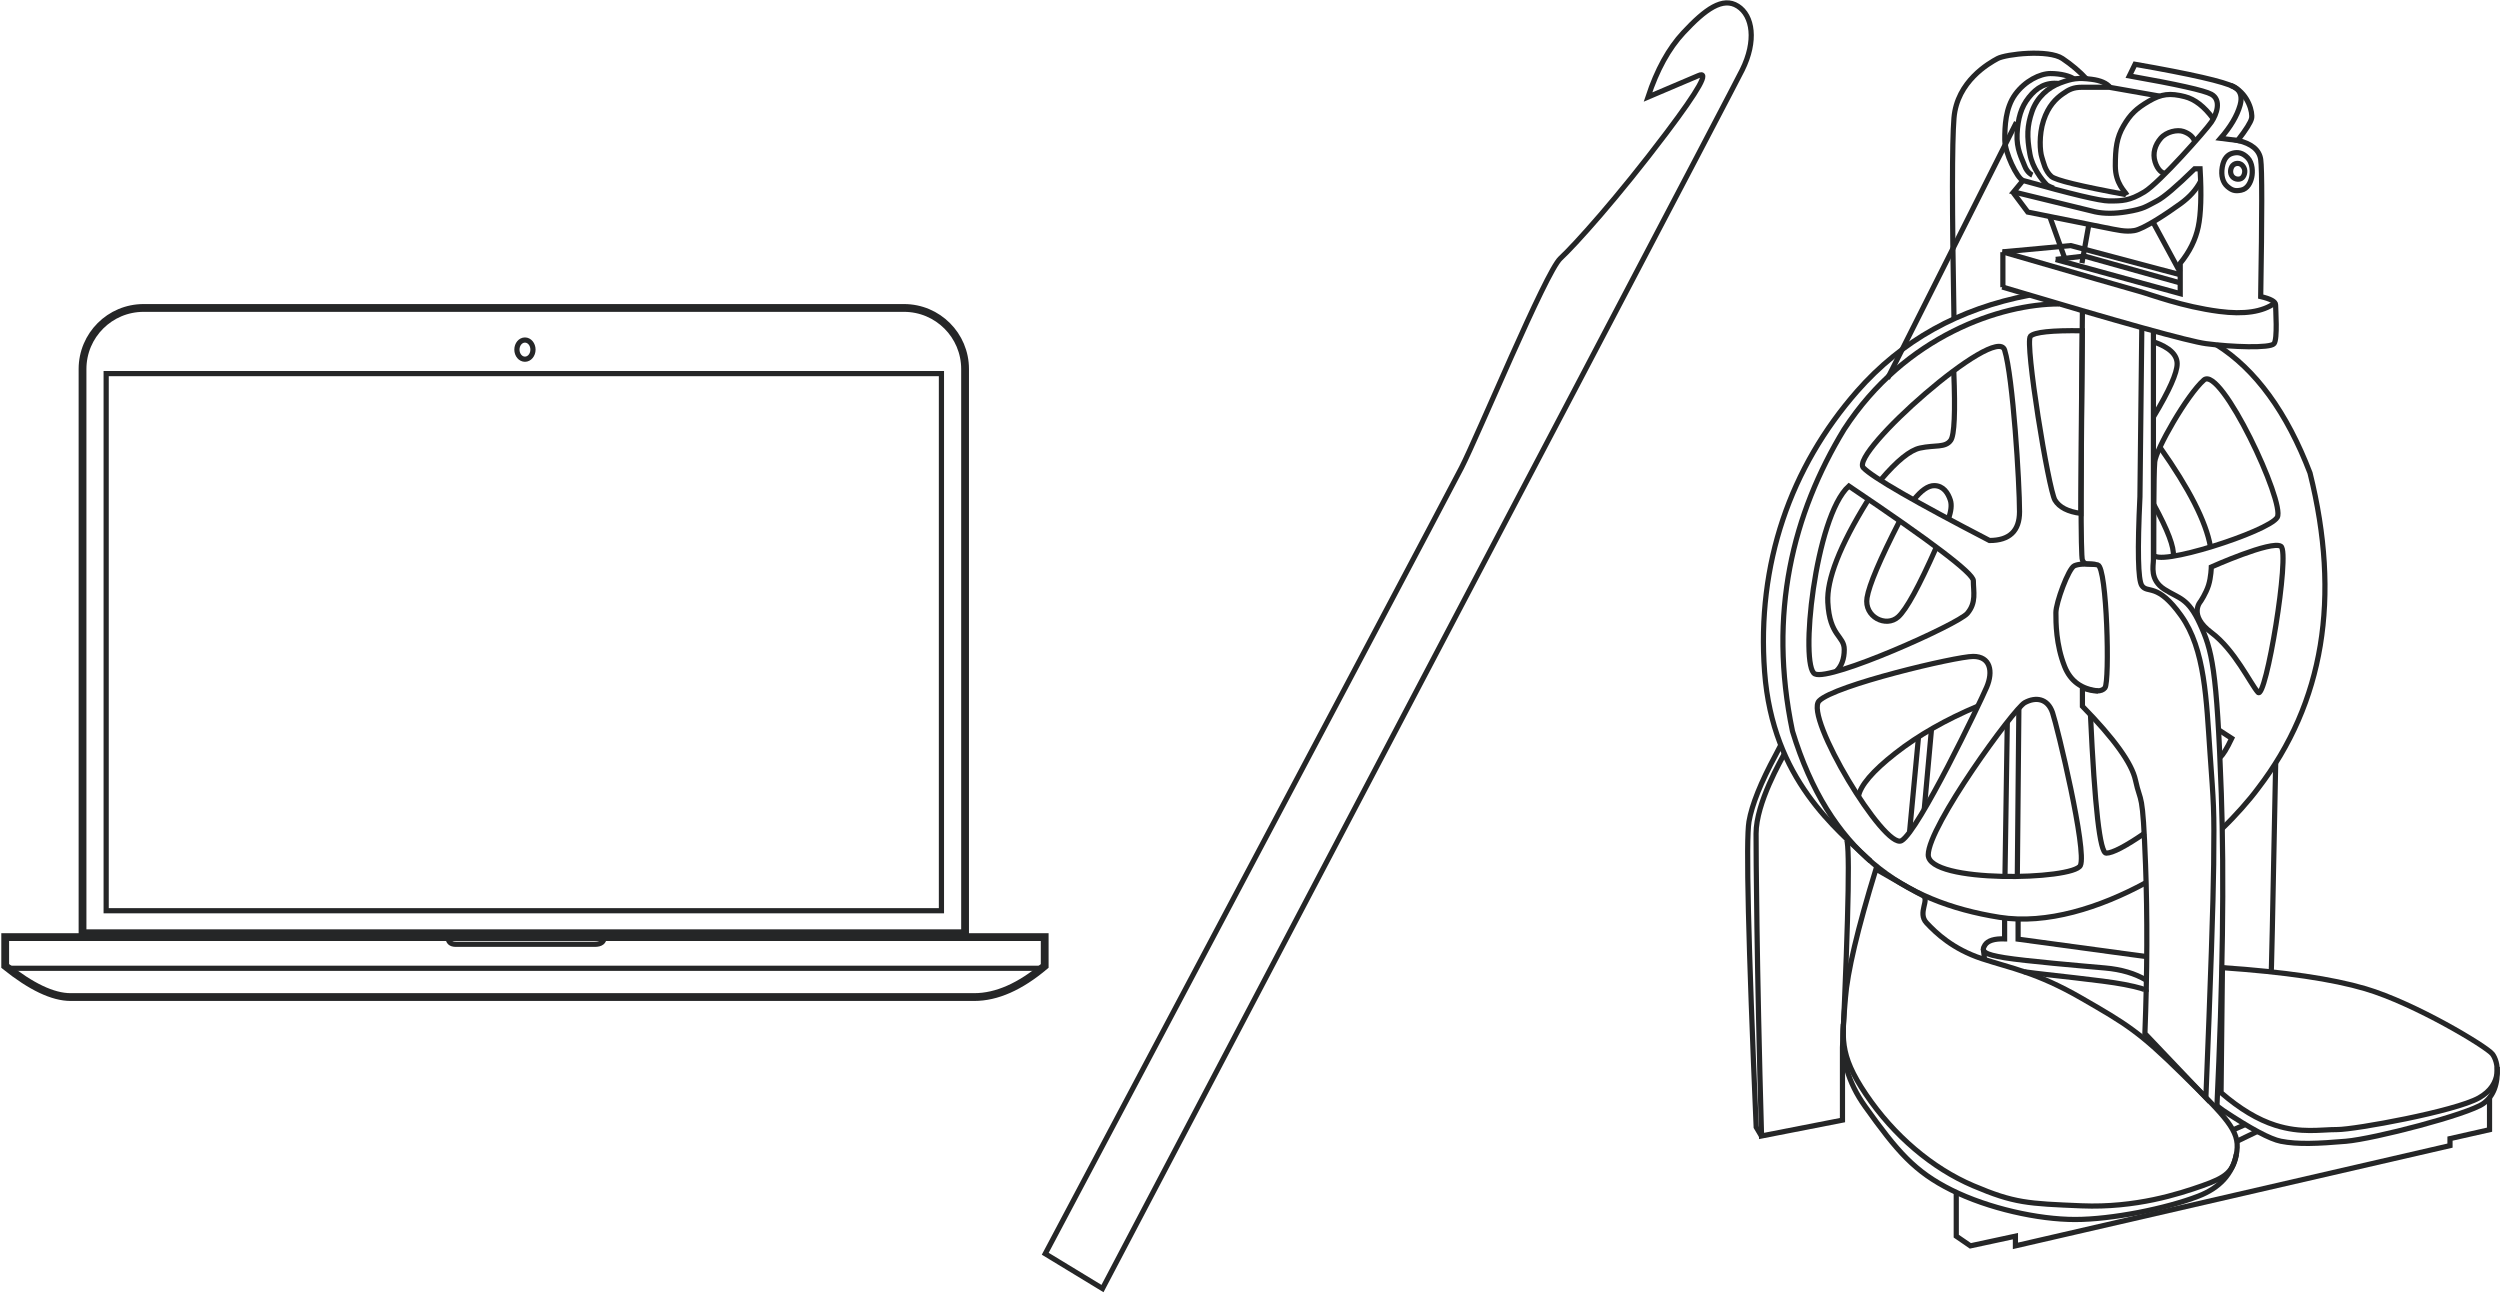
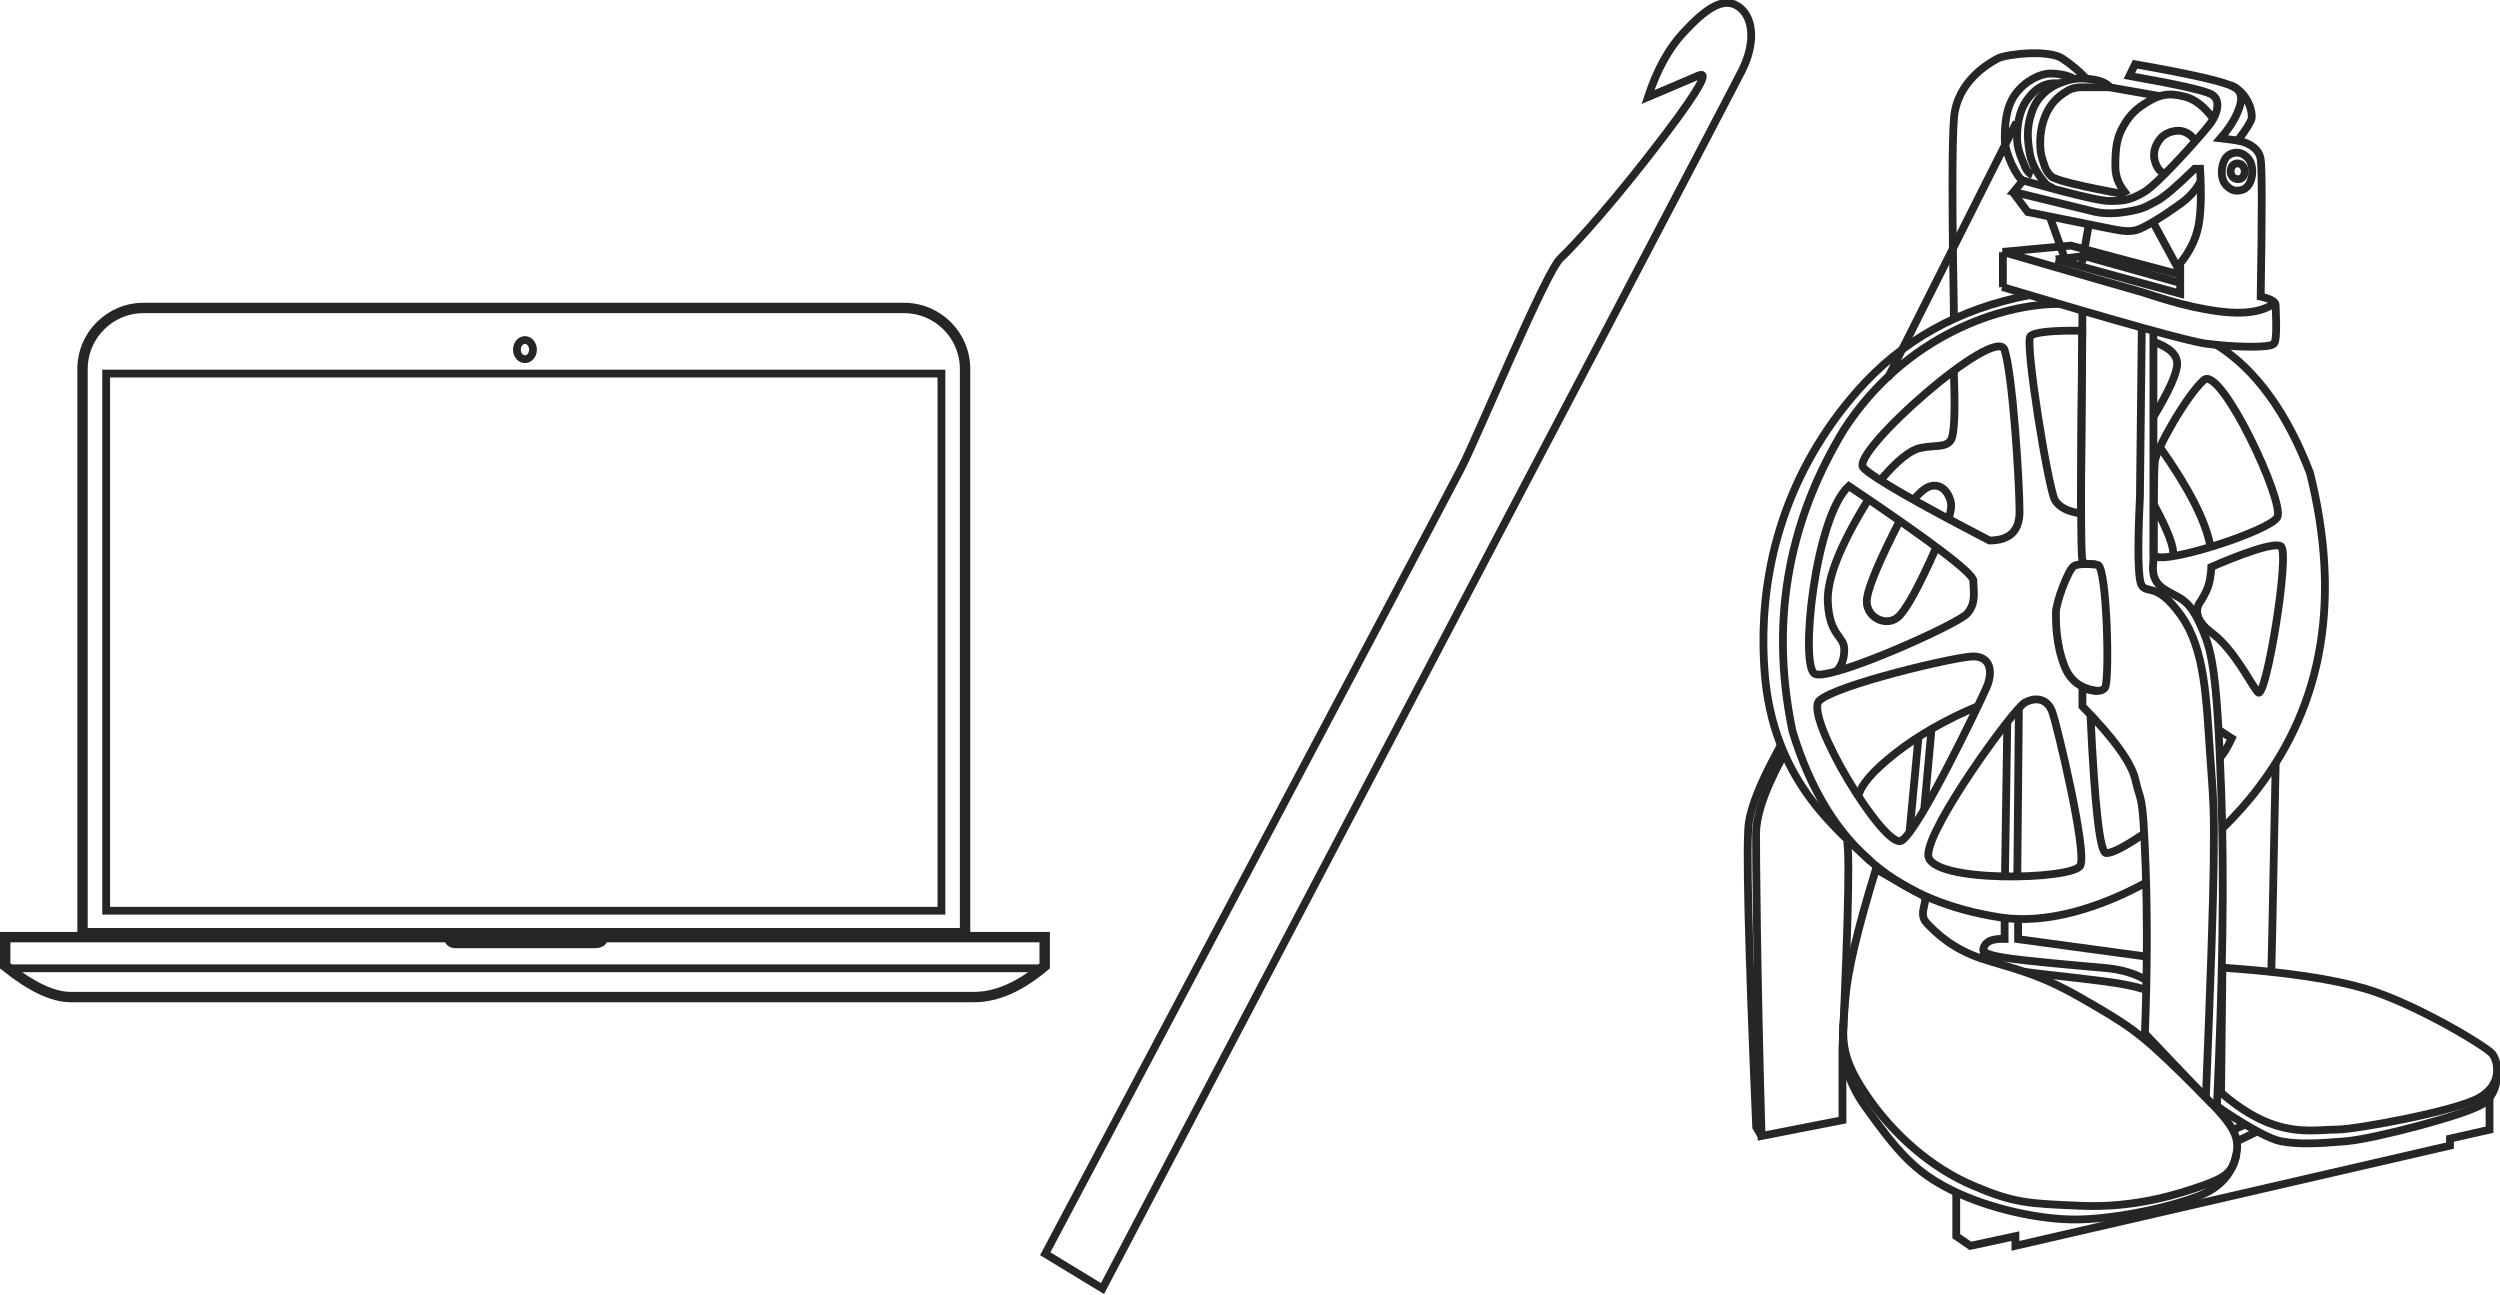
<svg xmlns="http://www.w3.org/2000/svg" width="962px" height="498px" viewBox="0 0 962 498" version="1.1">
  <defs />
-   <g id="Logo-Exploration" stroke="none" stroke-width="1" fill="none" fill-rule="evenodd">
+   <g id="Logo/Icons-Exploration" stroke="none" stroke-width="3" fill="none" fill-rule="evenodd">
    <g id="Group-2" transform="translate(2, -2)" stroke="#252627">
-       <g id="Group" transform="translate(670, 22)" stroke-width="2">
+       <g id="Group" transform="translate(670, 22)" stroke-width="3">
        <path d="M120.251,96.953 C98.249,96.953 61.169,108.946 37.597,145.245 C17.9,177.652 8.266,215.991 17.748,261.371 C31.855,307.622 59.956,327.044 97.439,332.984 C115.559,335.856 136.155,329.221 153.652,319.696 M183.211,298.722 C188.117,294.022 193.553,287.887 196.865,283.387 C222.167,250.429 228.842,209.967 216.892,162.001 C207.984,138.709 195.976,122.108 180.875,112.64" id="Path-2" />
        <path d="M108.918,93.59 C81.829,98.721 59.739,111.033 42.649,130.525 C17.014,159.763 3.905,197.009 7.017,238.544 C10.129,280.079 34.737,299.004 47.759,311.355" id="Path-3" />
        <path d="M45.028,160 C48.66,163.742 64.836,173.07 93.556,187.985 C101.263,187.985 105.116,184.297 105.116,176.919 C105.116,165.854 102.581,124.989 99.375,114.69 C96.168,104.391 39.578,154.388 45.028,160 Z" id="Path-4" />
        <path d="M26.372,239.326 C32.292,242.191 81.468,220.227 85.024,216.039 C88.579,211.851 87.344,207.661 87.344,203.452 C87.344,200.646 71.376,188.508 39.438,167.037 C26.372,178.81 20.452,236.461 26.372,239.326 Z" id="Path-5" />
        <path d="M27.995,249.701 C22.165,255.688 53.222,307.179 59.725,303.486 C66.228,299.792 89.946,250.366 92.487,244.378 C95.027,238.39 93.913,232.595 87.285,232.595 C80.657,232.595 33.824,243.713 27.995,249.701 Z" id="Path-6" />
        <path d="M107.118,250.389 C102.886,252.71 69.988,297.901 69.988,308.943 C69.988,319.986 125.91,318.629 128.527,313.04 C131.145,307.451 119.675,259.671 117.806,254.202 C115.937,248.733 111.35,248.068 107.118,250.389 Z" id="Path-7" />
        <path d="M129.313,99.648 C128.637,161.509 128.637,193.982 129.313,195.531 C130.327,197.855 131.655,196.516 135.229,197.393 C138.804,198.27 139.864,242.251 137.987,244.668 C136.736,246.279 133.844,246.279 129.313,244.668 L129.313,251.771 C141.527,264.245 148.332,273.718 149.729,280.192 C151.823,289.901 152.499,283.053 153.603,312.709 C154.339,332.479 154.258,354.142 153.359,377.697 L176.822,402.361 C178.649,357.21 179.649,327.326 179.823,312.709 C180.083,290.783 179.823,289.774 178.4,269.504 C176.978,249.233 176.526,229.82 167.293,216.885 C158.061,203.95 154.351,208.602 152.166,205.314 C150.709,203.122 150.47,191.726 151.448,171.128 L152.166,106.249" id="Path-8" />
        <path d="M183.187,352.353 L182.662,400.466 C189.87,406.689 196.824,410.862 203.525,412.986 C213.577,416.172 220.718,414.654 227.422,414.654 C234.127,414.654 272.56,407.684 281.887,402.476 C291.214,397.268 289.314,388.458 287.055,385.568 C284.797,382.677 257.221,366.091 238.201,360.462 C225.521,356.71 207.183,354.007 183.187,352.353 Z" id="Path-9" />
        <path d="M49.869,314.425 C42.793,337.469 38.874,354.036 38.113,364.125 C36.971,379.259 35.35,385.317 46.037,401.147 C56.724,416.977 71.534,429.558 87.297,436.261 C103.059,442.963 108.23,443.147 129.014,444.002 C149.797,444.857 166.451,439.43 175.466,436.261 C184.481,433.091 187.641,430.93 188.745,423.004 C189.85,415.078 184.664,409.986 167.89,393.451 C151.115,376.917 146.343,374.12 129.014,364.125 C111.685,354.13 101.946,352.629 90.655,348.906 C79.364,345.182 72.975,339.005 69.326,335.116 C65.677,331.228 70.821,326.019 67.786,324.535 C65.762,323.545 59.79,320.175 49.869,314.425 Z" id="Path-10" />
        <path d="M38.315,302.698 C39.891,302.698 39.447,329.496 36.984,383.09 L36.984,411.023 L5.843,417.118 C3.952,350.284 3.737,308.715 3.737,300.767 C3.737,288.845 13.619,272.119 14.596,270.062" id="Path-11" />
        <path d="M43.116,286.511 C43.844,282.266 48.597,276.706 57.377,269.83 C66.157,262.954 76.713,256.922 89.045,251.734" id="Path-12" />
        <path d="M34.564,238.333 C36.635,236.362 37.67,233.574 37.67,229.97 C37.67,224.563 32.026,224.933 31.345,211.771 C30.891,202.996 35.96,190.023 46.554,172.852" id="Path-13" />
        <path d="M58.987,180.45 C51.425,195.235 47.241,205.084 46.436,209.996 C45.228,217.364 53.774,221.617 58.451,217.364 C61.569,214.529 66.442,205.63 73.071,190.666" id="Path-14" />
        <path d="M64.319,172.439 C67.268,168.725 69.918,166.868 72.268,166.868 C75.792,166.868 77.611,169.719 78.491,172.439 C79.078,174.252 78.821,176.675 77.72,179.706" id="Path-15" />
        <path d="M51.777,164.595 C57.957,157.314 62.969,153.253 66.813,152.411 C72.578,151.148 76.568,152.411 78.659,149.4 C80.053,147.393 80.438,138.58 79.814,122.962" id="Path-16" />
        <path d="M54.322,125.669 L103.937,27.043" id="Path-17" />
        <path d="M79.892,102.754 C79.122,60.624 79.122,34.844 79.892,25.412 C81.046,11.264 93.407,4.292 96.666,2.54 C99.925,0.788 116.317,-1.056 121.643,2.54 C125.193,4.937 128.24,7.515 130.783,10.273" id="Path-18" />
        <path d="M134.347,197.224 C130.374,196.853 127.647,197.025 126.167,197.739 C123.946,198.811 119.111,211.908 119.111,215.74 C119.111,219.572 119.111,228.037 122.477,236.488 C124.721,242.122 129.032,245.248 135.411,245.865" id="Path-19" />
        <path d="M132.416,255.094 C134.044,290.557 136.063,308.289 138.475,308.289 C140.887,308.289 145.879,305.687 153.451,300.484" id="Path-20" />
        <path d="M156.743,111.547 C162.758,113.651 165.766,116.462 165.766,119.977 C165.766,123.492 162.758,130.256 156.743,140.266" id="Path-21" />
        <path d="M157.143,157.693 C156.703,162.378 156.76,187.75 156.76,193.224 C156.76,198.697 201.141,184.571 204.289,179.057 C207.437,173.543 182.6,120.444 176.049,126.237 C169.497,132.03 157.582,153.007 157.143,157.693 Z" id="Path-22" />
        <path d="M205.695,190.217 C209.322,192.593 199.885,249.874 196.88,246.413 C193.874,242.952 187.902,230.103 178.913,223.396 C169.924,216.69 174.769,211.442 174.769,211.442 C174.769,211.442 176.848,208.365 177.838,205.221 C178.828,202.078 178.913,198.176 178.913,198.176 C178.913,198.176 202.068,187.841 205.695,190.217 Z" id="Path-23" />
        <path d="M129.28,107.273 C117.466,107.099 110.808,107.802 109.305,109.383 C107.051,111.755 116.242,168.323 118.755,172.458 C120.43,175.215 123.748,176.916 128.707,177.56 L129.28,107.273 Z" id="Path-24" />
        <path d="M156.635,107.279 C156.635,164.406 156.635,193.776 156.635,195.39 C156.635,197.81 155.138,203.104 160.881,206.776 C166.624,210.449 169.89,209.939 174.52,220.043 C179.151,230.147 181.059,236.839 182.757,285.311 C183.889,317.625 183.318,357.962 181.045,406.319" id="Path-25" />
        <path d="M203.68,273.777 C202.532,332.632 201.958,359.026 201.958,352.961" id="Path-26" />
        <polyline id="Path-27" points="80.768 438.815 80.768 455.675 86.202 459.403 103.534 455.675 103.534 459.403 270.76 420.832 270.76 418.143 285.972 414.705 285.972 402.425" />
        <path d="M188.78,419.155 L196.375,415.497" id="Path-28" />
        <path d="M187.286,414.777 L191.923,412.75" id="Path-29" />
        <path d="M37.326,374.083 C36.958,381.443 37.402,387.26 38.657,391.532 C40.069,396.337 42.313,401.023 45.753,405.837 C58.089,423.098 64.755,430.88 78.967,437.946 C93.179,445.012 112.329,449.26 126.5,449.26 C140.67,449.26 161.472,445.073 173.866,440.302 C182.129,437.121 187.021,431.756 188.542,424.207" id="Path-30" />
        <path d="M181.3,405.683 C182.493,406.585 183.186,407.101 183.38,407.23 C194.094,414.361 201.531,418.338 205.689,419.159 C212.096,420.425 219.906,420.081 230.709,419.159 C241.511,418.237 277.674,408.836 283.554,404.66 C287.473,401.875 289.271,397.188 288.947,390.597" id="Path-31" />
        <polyline id="Path-32" points="154.142 348.132 104.563 341.389 104.563 333.418" />
        <path d="M99.375,332.974 L99.375,341.276 C95.438,341.157 92.922,341.939 91.826,343.621 C90.183,346.144 91.462,347.241 99.375,348.528 C107.287,349.816 128.672,351.656 138.043,352.479 C144.29,353.028 149.58,354.596 153.914,357.183" id="Path-33" />
        <path d="M153.846,361.414 C154.008,360.809 151.199,359.945 145.42,358.821 C136.752,357.136 115.97,355.233 106.858,353.933 M91.636,349.337 C91.636,348.488 91.423,347.236 91.177,345.094" id="Path-34" />
        <path d="M100.405,257.962 L99.507,317.596" id="Path-35" />
        <path d="M104.26,317.512 L104.861,252.372" id="Path-36" />
        <path d="M66.236,263.645 L62.809,300.028" id="Path-37" />
        <path d="M71.234,260.651 L68.436,291.53" id="Path-38" />
        <path d="M13.243,266.713 C12.334,268.49 11.696,269.717 11.33,270.396 C5.541,281.12 2.099,289.712 1.004,296.17 C-0.194,303.242 0.732,342.429 3.782,413.73 L5.729,417.026" id="Path-39" />
        <path d="M98.465,90.431 C144.157,104.087 170.283,111.355 176.844,112.235 C186.685,113.555 201.628,114.069 203.049,112.235 C204.47,110.401 203.648,99.119 203.648,97.285 C203.648,96.062 201.738,95.005 197.916,94.116 C198.448,62.553 198.448,44.959 197.916,41.334 C197.385,37.709 194.448,35.274 189.105,34.028 C192.294,29.882 194.06,27.069 194.403,25.588 C194.919,23.368 193.212,16.519 187.671,13.475 C183.976,11.445 171.274,8.531 149.564,4.734 L147.385,9.212 C165.75,12.454 176.264,14.808 178.926,16.273 C182.919,18.469 181.008,23.925 178.926,26.997 C176.844,30.069 158.939,50.364 153.162,53.846 C147.385,57.328 144.609,57.328 139.529,57.328 C136.142,57.328 125.123,54.706 106.47,49.46 L102.838,53.846 L134.194,61.51 C137.699,62.258 141.729,62.258 146.283,61.51 C153.114,60.389 153.981,59.353 157.943,57.328 C160.585,55.979 165.44,51.85 172.507,44.942 L174.59,44.942 C175.161,54.922 174.925,62.382 173.882,67.322 C172.838,72.262 170.527,76.924 166.949,81.309 L166.949,92.995 L119.03,79.855" id="Path-40" />
        <path d="M98.449,76.875 C129.924,86.01 147.409,91.06 150.904,92.025 C156.147,93.473 167.607,97.958 181.955,99.833 C191.52,101.083 198.655,100.009 203.358,96.611" id="Path-41" />
        <path d="M156.746,65.963 L166.919,84.773" id="Path-42" />
        <path d="M106.388,49.425 C104.177,48.525 99.445,38.833 99.445,33.731 C99.445,28.628 99.67,21.547 103.439,16.345 C107.208,11.143 113.006,8.302 117.041,8.302 C121.076,8.302 124.501,9.3 125.885,10.275" id="Path-43" />
        <path d="M120.328,12.144 C115.182,11.56 111.724,13.7 108.709,17.468 C105.694,21.235 104.495,25.577 104.177,31.46 C103.86,37.344 106.03,40.961 107.068,43.774 C108.106,46.588 110.053,47.384 110.053,47.384" id="Path-44" />
        <polyline id="Path-45" points="98.575 76.919 124.825 74.503 166.898 85.707" />
        <polyline id="Path-46" points="167.041 88.893 130.059 78.539 119.063 79.815" />
        <path d="M131.736,66.687 L129.134,81.259" id="Path-47" />
        <path d="M116.836,63.588 L122.807,80.211" id="Path-48" />
        <path d="M186.326,12.863 C186.982,13.156 191.724,14.347 189.988,20.474 C188.831,24.559 186.32,28.81 182.456,33.226 L189.988,34.174" id="Path-49" />
        <path d="M102.701,54.143 L108.291,61.61 C124.522,64.891 134.34,66.862 137.746,67.524 C142.854,68.516 145.759,69.302 149.289,68.728 C152.82,68.154 161.797,62.2 167.06,58.384 C170.568,55.841 173.146,52.953 174.793,49.722" id="Path-50" />
        <path d="M187.169,38.953 C185.253,39.447 183.698,40.953 183.127,44.296 C182.556,47.638 183.38,50.289 185.082,51.751 C186.784,53.214 187.979,53.679 190.434,53.161 C192.889,52.644 194.02,50.227 194.456,48.219 C194.892,46.211 194.843,42.712 192.889,40.718 C190.934,38.725 189.084,38.459 187.169,38.953 Z" id="Path-51" />
        <path d="M187.186,43.639 C186.59,44.233 185.917,45.901 186.652,47.402 C187.387,48.904 189.28,49.278 190.413,48.678 C191.545,48.079 192.204,46.008 191.491,44.597 C190.778,43.186 189.804,42.876 189.094,42.876 C188.383,42.876 187.781,43.046 187.186,43.639 Z" id="Path-52" />
        <path d="M98.709,77.04 L98.709,90.533" id="Path-53" />
        <path d="M118.565,52.487 C118.369,52.487 116.087,51.654 115.512,51.052 C113.665,49.12 110.05,44.492 109.119,39.326 C107.898,32.55 108.001,28.452 109.929,22.894 C111.858,17.336 116.195,13.624 120.823,11.902 C125.451,10.181 127.617,9.855 132.803,10.506 C136.261,10.94 138.666,11.995 140.019,13.672" id="Path-54" />
        <path d="M146.466,55.088 C145.701,53.675 141.982,50.618 141.982,43.854 C141.982,37.09 142.492,32.977 145.129,28.449 C147.767,23.92 150.092,21.742 154.898,18.925 C159.703,16.108 162.979,15.734 168.73,17.194 C172.564,18.167 176.192,20.978 179.612,25.627" id="Path-55" />
        <path d="M159.248,152.253 C170.408,168.062 176.843,180.724 178.555,190.24" id="Path-56" />
        <path d="M156.841,174.248 C162.185,184.048 164.668,190.636 164.291,194.012" id="Path-57" />
        <path d="M181.837,260.922 L186.772,264.122 C184.841,268.163 183.36,270.565 182.329,271.328" id="Path-58" />
        <path d="M146.049,54.878 C128.548,51.668 118.98,49.337 117.345,47.885 C114.893,45.708 114.365,42.488 113.68,40.42 C112.996,38.353 112.508,31.969 114.365,26.332 C116.222,20.694 119.227,17.892 121.67,16.168 C124.112,14.445 125.765,13.58 129.167,13.58 C131.434,13.58 134.934,13.58 139.667,13.58 L158.95,16.972" id="Path-59" />
        <path d="M161.082,46.692 C160.087,46.692 158.248,45.484 157.254,42.221 C156.261,38.959 157.254,35.764 159.453,33.207 C161.652,30.65 165.84,29.787 168.166,30.592 C170.491,31.398 172.135,32.795 172.564,34.67" id="Path-60" />
      </g>
      <g id="Group-3" transform="translate(0, 119)">
-         <path d="M0,243.599 L0,254.7 C9.94,262.678 18.333,266.667 25.18,266.667 C35.45,266.667 359.945,266.667 372.88,266.667 C381.503,266.667 390.543,262.678 400,254.7 L400,243.599 L0,243.599 Z" id="Path-2" stroke-width="3" />
-         <path d="M0.883,255.594 L400,255.594" id="Path-3" stroke-width="2" />
-         <path d="M170.419,243.599 C170.419,245.444 171.423,246.367 173.43,246.367 C176.44,246.367 223.146,246.367 226.805,246.367 C229.244,246.367 230.464,245.444 230.464,243.599" id="Path-4" stroke-width="2" />
-         <path d="M29.756,242.099 L66.729,242.099 L369.361,242.099 L369.361,25 C369.361,12.021 358.84,1.5 345.861,1.5 L53.256,1.5 C40.277,1.5 29.756,12.021 29.756,25 L29.756,242.099 Z" id="Rectangle-5" stroke-width="3" />
-         <ellipse id="Oval-5" stroke-width="2" cx="200" cy="17.532" rx="3.091" ry="3.691" />
-         <rect id="Path" stroke-width="2" x="38.852" y="26.759" width="321.413" height="206.69" />
+         <path d="M0,243.599 L0,254.7 C9.94,262.678 18.333,266.667 25.18,266.667 C35.45,266.667 359.945,266.667 372.88,266.667 C381.503,266.667 390.543,262.678 400,254.7 L400,243.599 L0,243.599 Z" id="Path-2" stroke-width="4" />
+         <path d="M0.883,255.594 L400,255.594" id="Path-3" stroke-width="3" />
+         <path d="M170.419,243.599 C170.419,245.444 171.423,246.367 173.43,246.367 C176.44,246.367 223.146,246.367 226.805,246.367 C229.244,246.367 230.464,245.444 230.464,243.599" id="Path-4" stroke-width="3" />
+         <path d="M29.756,242.099 L66.729,242.099 L369.361,242.099 L369.361,25 C369.361,12.021 358.84,1.5 345.861,1.5 L53.256,1.5 C40.277,1.5 29.756,12.021 29.756,25 L29.756,242.099 Z" id="Rectangle-5" stroke-width="4" />
+         <ellipse id="Oval-5" stroke-width="3" cx="200" cy="17.532" rx="3.091" ry="3.691" />
+         <rect id="Path" stroke-width="3" x="38.852" y="26.759" width="321.413" height="206.69" />
      </g>
-       <path d="M332,427.165 L348.468,447 C599.49,210.698 727.959,89.629 733.874,83.793 C742.747,75.038 744.543,65.356 740.271,59.999 C736,54.642 728.127,56.998 717.164,62.836 C709.856,66.728 702.87,73.059 696.208,81.83 L717.164,80.348 C722.069,79.849 715.831,85.454 698.45,97.164 C672.38,114.728 651.109,126.467 644.095,129.577 C637.081,132.688 591.955,183.668 581.904,193.332 C575.204,199.775 491.902,277.72 332,427.165 Z" id="Path" stroke-width="2" transform="translate(537.2422, 252) rotate(-19) translate(-537.2422, -252) " />
+       <path d="M332,427.165 L348.468,447 C599.49,210.698 727.959,89.629 733.874,83.793 C742.747,75.038 744.543,65.356 740.271,59.999 C736,54.642 728.127,56.998 717.164,62.836 C709.856,66.728 702.87,73.059 696.208,81.83 L717.164,80.348 C722.069,79.849 715.831,85.454 698.45,97.164 C672.38,114.728 651.109,126.467 644.095,129.577 C637.081,132.688 591.955,183.668 581.904,193.332 C575.204,199.775 491.902,277.72 332,427.165 Z" id="Path" stroke-width="3" transform="translate(537.2422, 252) rotate(-19) translate(-537.2422, -252) " />
    </g>
  </g>
</svg>
